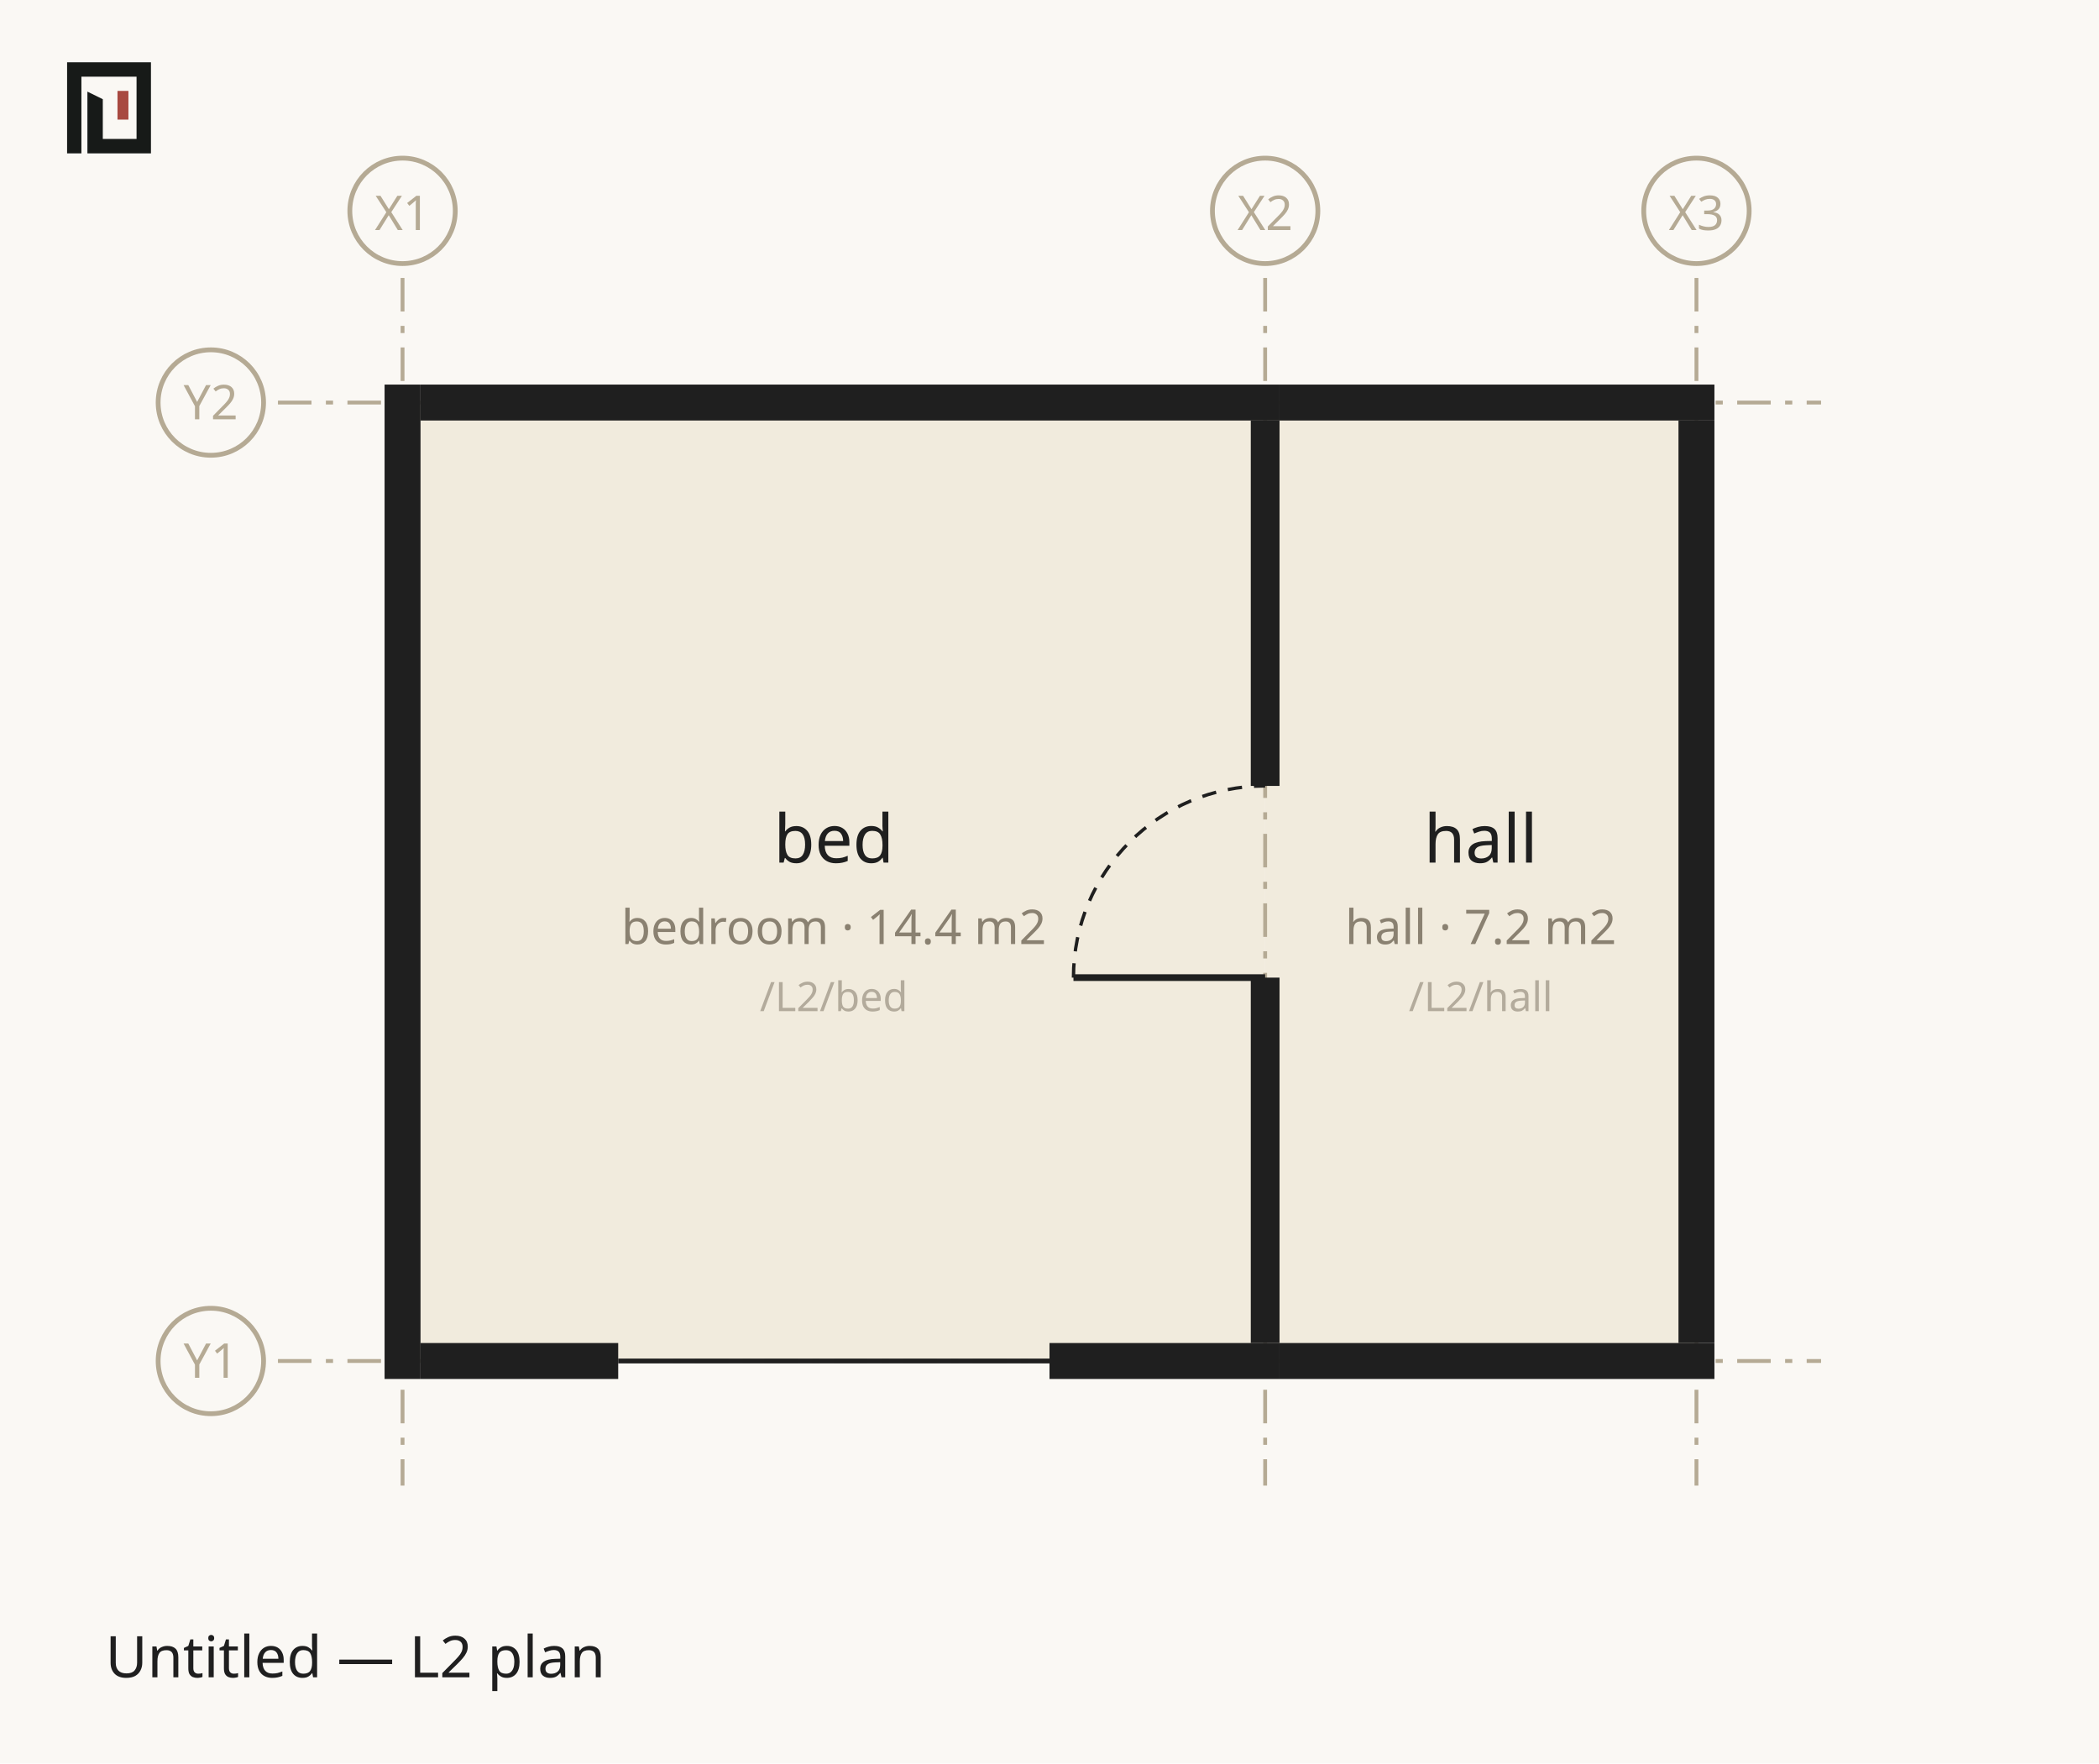
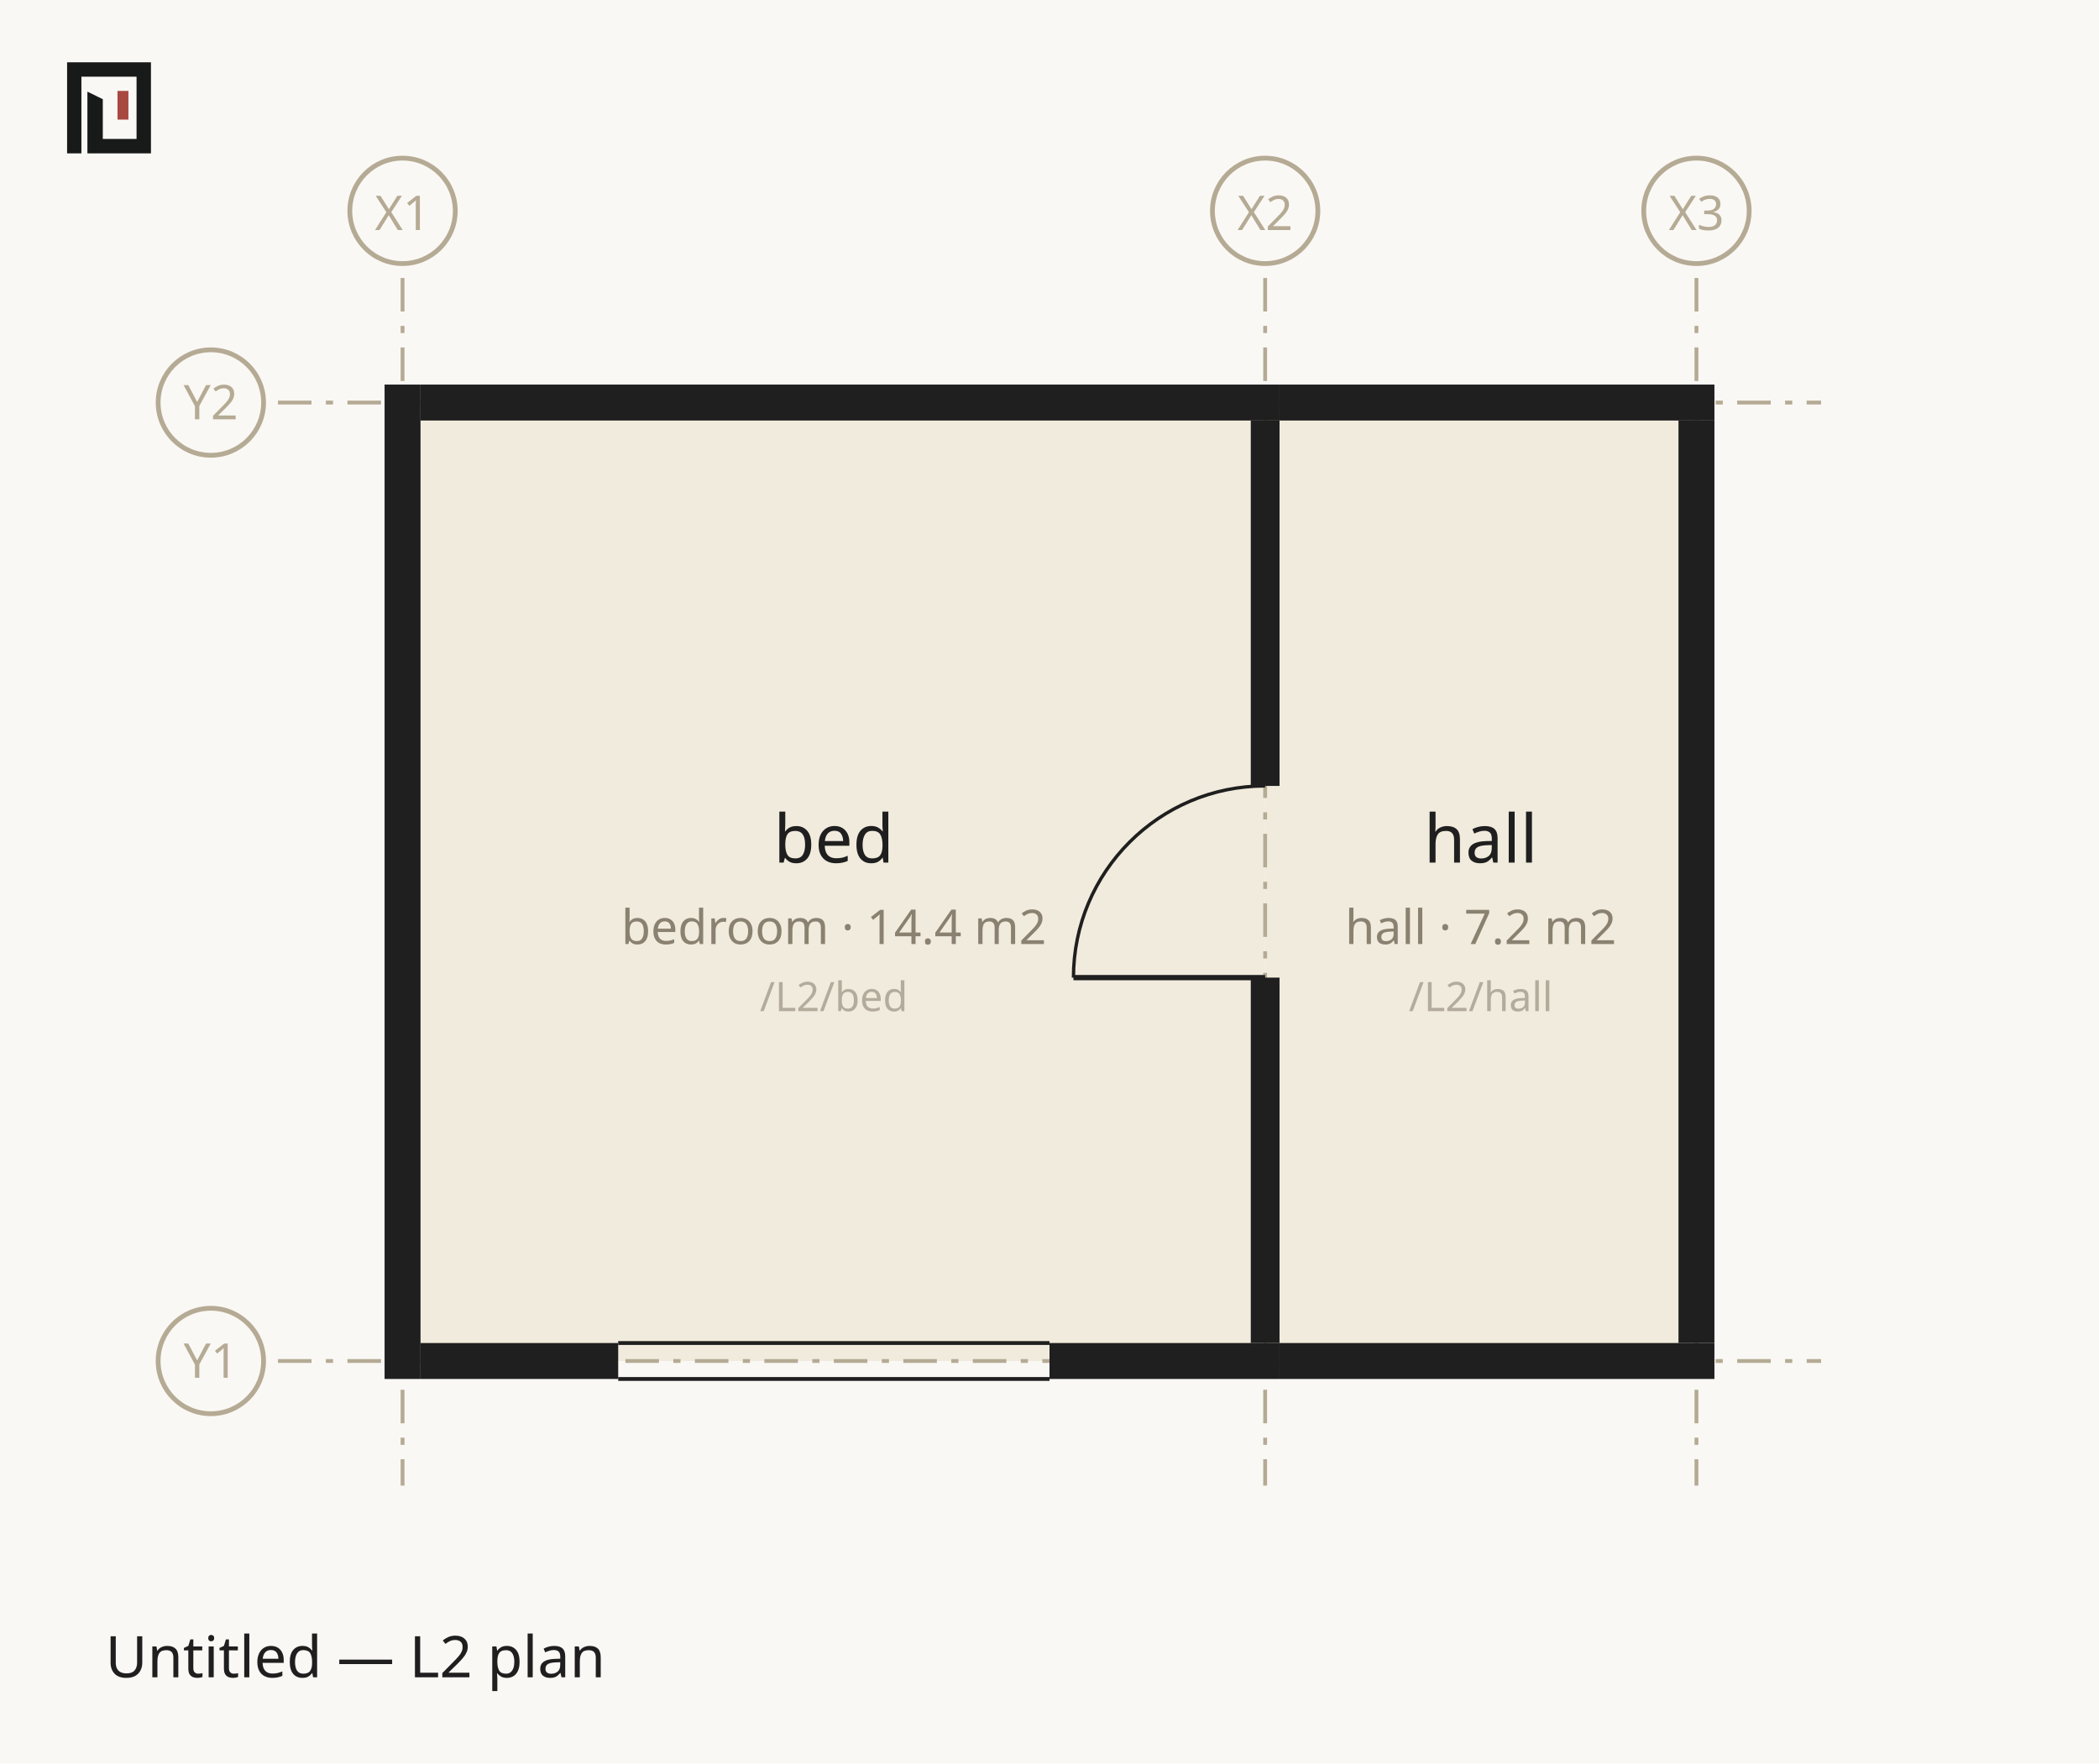
<svg xmlns="http://www.w3.org/2000/svg" width="438" height="368" viewBox="0 0 438 368" font-family="'Hiragino Sans','Noto Sans JP',sans-serif">
  <rect width="438" height="368" fill="#faf8f4" />
  <g transform="translate(9.11 9.27) scale(0.02179)">
    <path d="M1027.53 171.361L224.461 171.363L224.392 1043.39L361.454 1043.42L361.567 308.689L889.587 308.679L889.581 904.864L566.4 904.876L566.387 524.585L419.01 452.015L419.047 1043.39L1027.51 1043.43L1027.53 171.361Z" fill="#171A18" />
    <path d="M707 445.022L811.864 445L811.858 613.697C811.831 648.974 812.209 684.759 811.831 720L707.005 719.933L707 445.022Z" fill="#A84940" />
  </g>
  <path d="M 84 284 L 264 284 L 264 84 L 84 84 Z" fill="#f1ebdd" />
  <path d="M 264 284 L 354 284 L 354 84 L 264 84 Z" fill="#f1ebdd" />
  <line x1="84" y1="58" x2="84" y2="310" stroke="#b5aa94" stroke-width="0.8" stroke-dasharray="7 3 1.5 3" />
  <circle cx="84" cy="44" r="11" fill="none" stroke="#b5aa94" stroke-width="1" />
  <text x="84" y="48" text-anchor="middle" font-size="10" fill="#b5aa94">X1</text>
  <line x1="264" y1="58" x2="264" y2="310" stroke="#b5aa94" stroke-width="0.8" stroke-dasharray="7 3 1.5 3" />
  <circle cx="264" cy="44" r="11" fill="none" stroke="#b5aa94" stroke-width="1" />
  <text x="264" y="48" text-anchor="middle" font-size="10" fill="#b5aa94">X2</text>
  <line x1="354" y1="58" x2="354" y2="310" stroke="#b5aa94" stroke-width="0.8" stroke-dasharray="7 3 1.5 3" />
  <circle cx="354" cy="44" r="11" fill="none" stroke="#b5aa94" stroke-width="1" />
  <text x="354" y="48" text-anchor="middle" font-size="10" fill="#b5aa94">X3</text>
  <line x1="58" y1="284" x2="380" y2="284" stroke="#b5aa94" stroke-width="0.8" stroke-dasharray="7 3 1.5 3" />
  <circle cx="44" cy="284" r="11" fill="none" stroke="#b5aa94" stroke-width="1" />
  <text x="44" y="287.5" text-anchor="middle" font-size="10" fill="#b5aa94">Y1</text>
  <line x1="58" y1="84" x2="380" y2="84" stroke="#b5aa94" stroke-width="0.8" stroke-dasharray="7 3 1.5 3" />
  <circle cx="44" cy="84" r="11" fill="none" stroke="#b5aa94" stroke-width="1" />
  <text x="44" y="87.5" text-anchor="middle" font-size="10" fill="#b5aa94">Y2</text>
  <path d="M 261 280.25 L 261 204 L 267 204 L 267 280.25 Z" fill="#1f1f1f" />
  <path d="M 261 164 L 261 87.75 L 267 87.75 L 267 164 Z" fill="#1f1f1f" />
  <path d="M 87.75 280.25 L 129 280.25 L 129 287.75 L 87.75 287.75 Z" fill="#1f1f1f" />
  <path d="M 219 280.25 L 267 280.25 L 267 287.75 L 219 287.75 Z" fill="#1f1f1f" />
  <path d="M 87.75 80.25 L 267 80.25 L 267 87.75 L 87.75 87.75 Z" fill="#1f1f1f" />
  <path d="M 80.25 287.75 L 80.25 80.25 L 87.75 80.25 L 87.75 287.75 Z" fill="#1f1f1f" />
  <path d="M 267 280.25 L 357.75 280.25 L 357.75 287.75 L 267 287.75 Z" fill="#1f1f1f" />
  <path d="M 350.25 280.25 L 350.25 87.75 L 357.75 87.75 L 357.75 280.25 Z" fill="#1f1f1f" />
  <path d="M 267 80.25 L 357.75 80.25 L 357.75 87.75 L 267 87.75 Z" fill="#1f1f1f" />
-   <line x1="264" y1="204" x2="224" y2="204" stroke="#1f1f1f" stroke-width="1.4" />
-   <path d="M 224 204 A 40 40 0 0 1 264 164" fill="none" stroke="#1f1f1f" stroke-width="0.7" stroke-dasharray="3 2.5" />
-   <line x1="129" y1="284" x2="219" y2="284" stroke="#1f1f1f" stroke-width="1" />
+   <line x1="264" y1="204" x2="224" y2="204" stroke="#1f1f1f" stroke-width="1.1" />
+   <path class="opening-door-arc" d="M 224 204 A 40 40 0 0 1 264 164" fill="none" stroke="#1f1f1f" stroke-width="0.7" />
+   <g class="opening-window">
+     <path d="M 129 280.25 L 219 280.25 M 129 287.75 L 219 287.75" fill="none" stroke="#1f1f1f" stroke-width="0.8" />
+   </g>
  <text x="174" y="180" text-anchor="middle" font-size="14" fill="#1f1f1f">bed</text>
  <text x="174" y="197" text-anchor="middle" font-size="10" fill="#8a8171">bedroom · 14.4 m2</text>
  <text x="174" y="211" text-anchor="middle" font-size="8.5" fill="#b3ab9c">/L2/bed</text>
  <text x="309" y="180" text-anchor="middle" font-size="14" fill="#1f1f1f">hall</text>
  <text x="309" y="197" text-anchor="middle" font-size="10" fill="#8a8171">hall · 7.2 m2</text>
  <text x="309" y="211" text-anchor="middle" font-size="8.5" fill="#b3ab9c">/L2/hall</text>
  <text x="22" y="350" font-size="12" fill="#1f1f1f">Untitled — L2 plan</text>
</svg>
